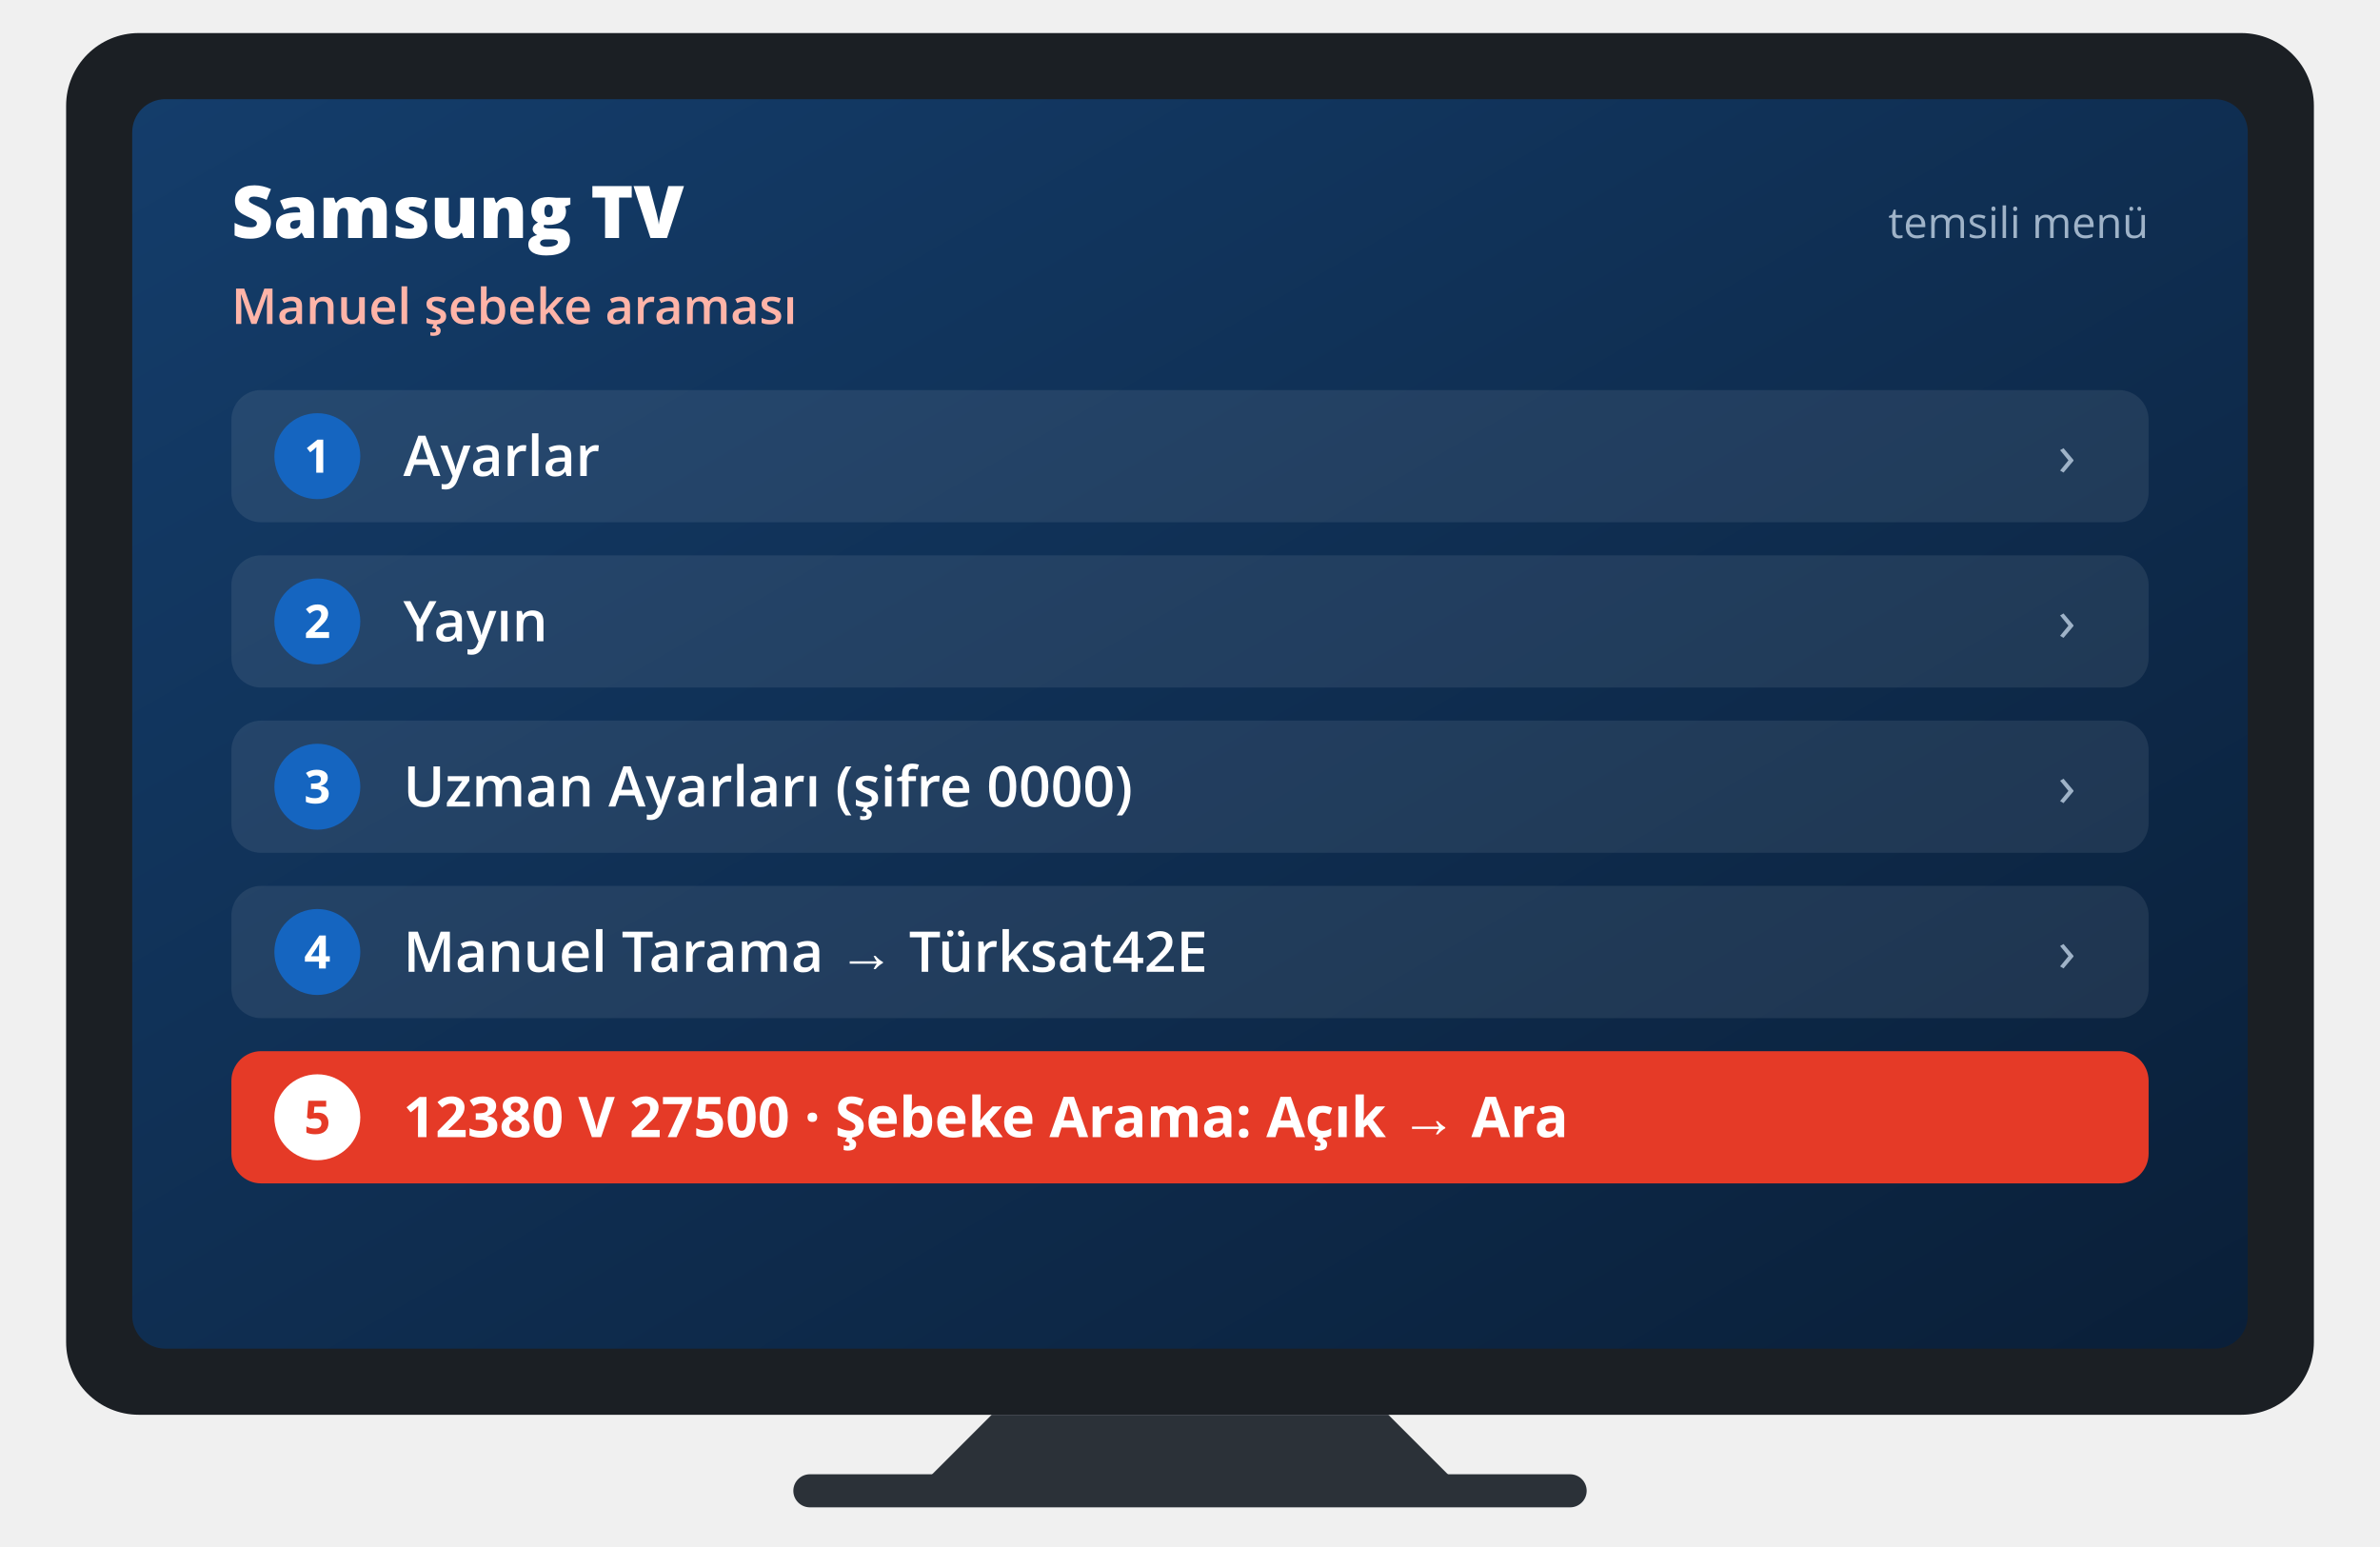
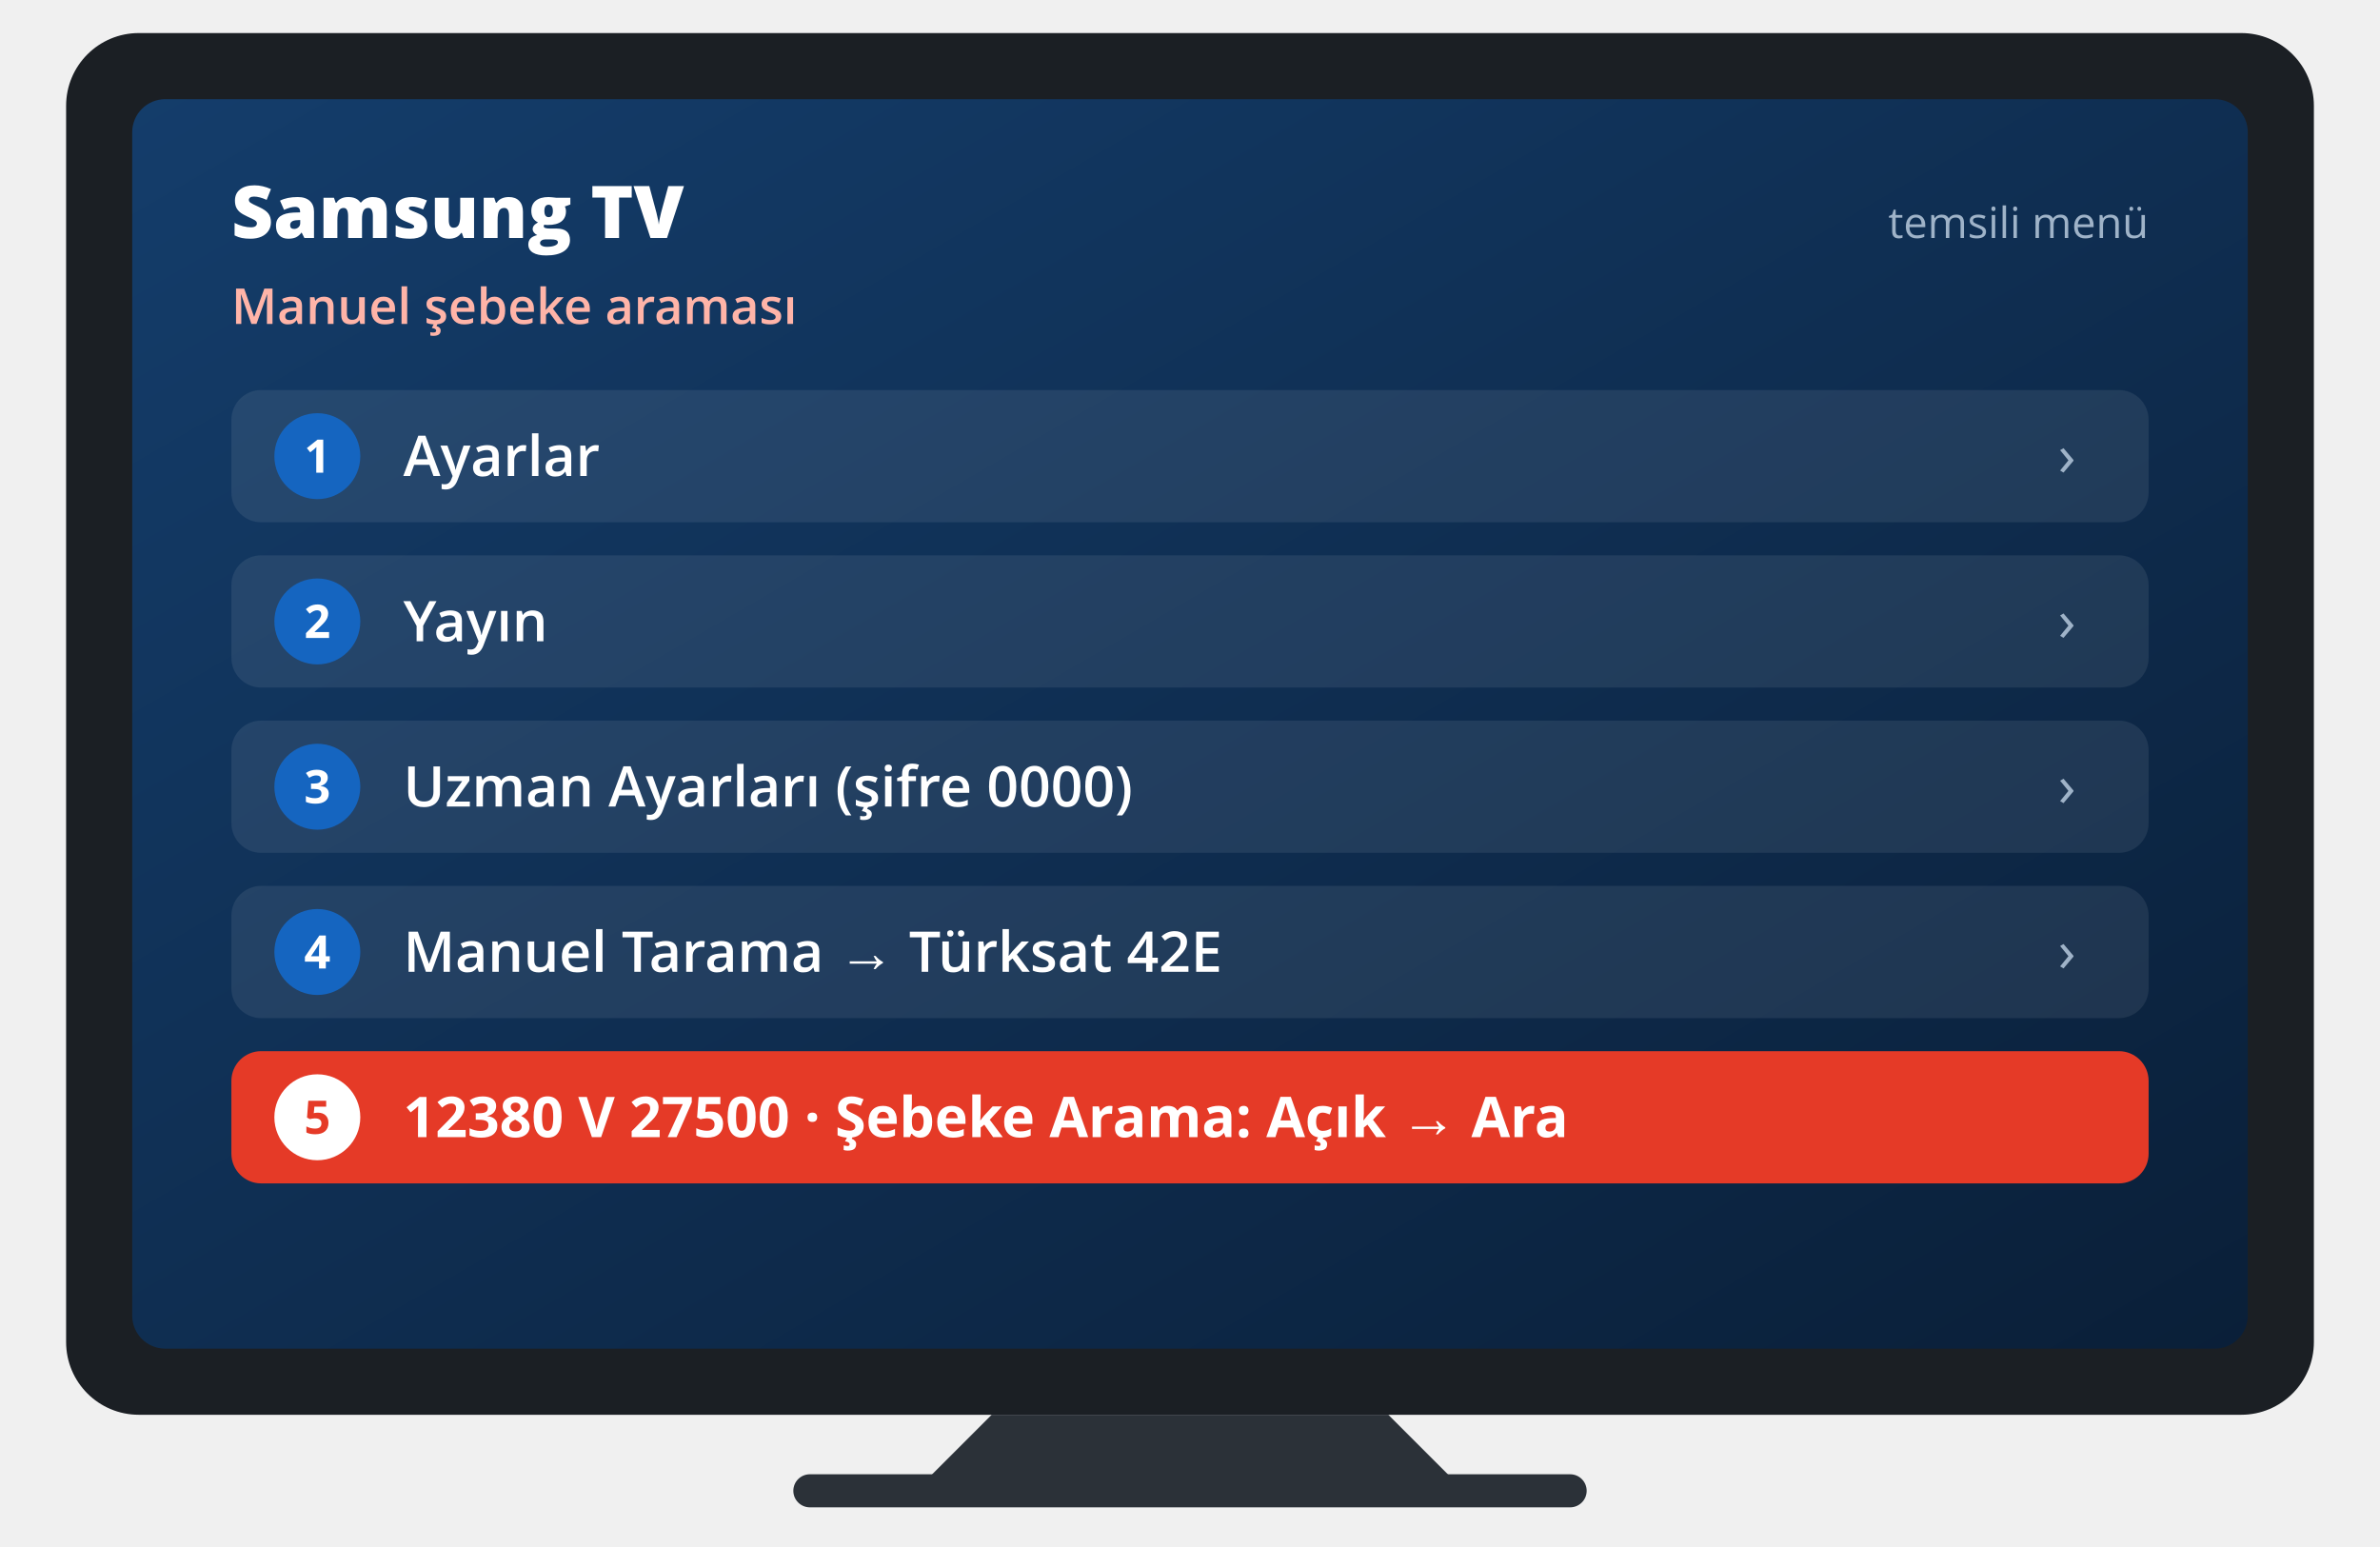
- <svg xmlns="http://www.w3.org/2000/svg" viewBox="0 0 720 468" role="img" aria-label="Samsung TV TV Manuel şebeke araması menü yolu" font-family="'Open Sans', Arial, sans-serif">
+ <svg xmlns="http://www.w3.org/2000/svg" viewBox="0 0 720 468" role="img" aria-label="Samsung TV Manuel şebeke araması menü yolu" font-family="'Open Sans', Arial, sans-serif">
  <defs>
    <linearGradient id="scr" x1="0" y1="0" x2="1" y2="1">
      <stop offset="0" stop-color="#143d6b" />
      <stop offset="1" stop-color="#0a1f38" />
    </linearGradient>
  </defs>
  <rect x="20" y="10" width="680" height="418" rx="22" fill="#1b1f24" />
  <rect x="40" y="30" width="640" height="378" rx="10" fill="url(#scr)" />
  <text x="70" y="72" font-size="22" font-weight="800" fill="#ffffff">Samsung TV</text>
  <text x="70" y="98" font-size="15" font-weight="600" fill="#ffb4a8">Manuel şebeke araması</text>
  <text x="650" y="72" text-anchor="end" font-size="13" fill="#9fb3c8">temsili menü</text>
  <g>
    <rect x="70" y="118" width="580" height="40" rx="9" fill="#ffffff" fill-opacity=".08" />
    <circle cx="96" cy="138" r="13" fill="#1565c0" />
    <text x="96" y="143" text-anchor="middle" font-size="14" font-weight="700" fill="#ffffff">1</text>
    <text x="122" y="144" font-size="17" font-weight="600" fill="#ffffff">Ayarlar</text>
    <text x="628" y="144" text-anchor="end" font-size="18" fill="#9fb3c8">›</text>
  </g>
  <g>
    <rect x="70" y="168" width="580" height="40" rx="9" fill="#ffffff" fill-opacity=".08" />
    <circle cx="96" cy="188" r="13" fill="#1565c0" />
    <text x="96" y="193" text-anchor="middle" font-size="14" font-weight="700" fill="#ffffff">2</text>
    <text x="122" y="194" font-size="17" font-weight="600" fill="#ffffff">Yayın</text>
    <text x="628" y="194" text-anchor="end" font-size="18" fill="#9fb3c8">›</text>
  </g>
  <g>
    <rect x="70" y="218" width="580" height="40" rx="9" fill="#ffffff" fill-opacity=".08" />
    <circle cx="96" cy="238" r="13" fill="#1565c0" />
    <text x="96" y="243" text-anchor="middle" font-size="14" font-weight="700" fill="#ffffff">3</text>
    <text x="122" y="244" font-size="17" font-weight="600" fill="#ffffff">Uzman Ayarları (şifre 0000)</text>
    <text x="628" y="244" text-anchor="end" font-size="18" fill="#9fb3c8">›</text>
  </g>
  <g>
    <rect x="70" y="268" width="580" height="40" rx="9" fill="#ffffff" fill-opacity=".08" />
    <circle cx="96" cy="288" r="13" fill="#1565c0" />
    <text x="96" y="293" text-anchor="middle" font-size="14" font-weight="700" fill="#ffffff">4</text>
-     <text x="122" y="294" font-size="17" font-weight="600" fill="#ffffff">Manuel Tarama → Türksat42E</text>
+     <text x="122" y="294" font-size="17" font-weight="600" fill="#ffffff">Manuel Tarama → Türksat 42E</text>
    <text x="628" y="294" text-anchor="end" font-size="18" fill="#9fb3c8">›</text>
  </g>
  <g>
    <rect x="70" y="318" width="580" height="40" rx="9" fill="#e53a27" fill-opacity="1" />
    <circle cx="96" cy="338" r="13" fill="#ffffff" />
    <text x="96" y="343" text-anchor="middle" font-size="14" font-weight="700" fill="#e53a27">5</text>
    <text x="122" y="344" font-size="17" font-weight="700" fill="#ffffff">12380 V 27500 · Şebeke Arama: Açık → Ara</text>
  </g>
  <path d="M300 428 280 448H440L420 428Z" fill="#2b3138" />
  <rect x="240" y="446" width="240" height="10" rx="5" fill="#2b3138" />
</svg>
